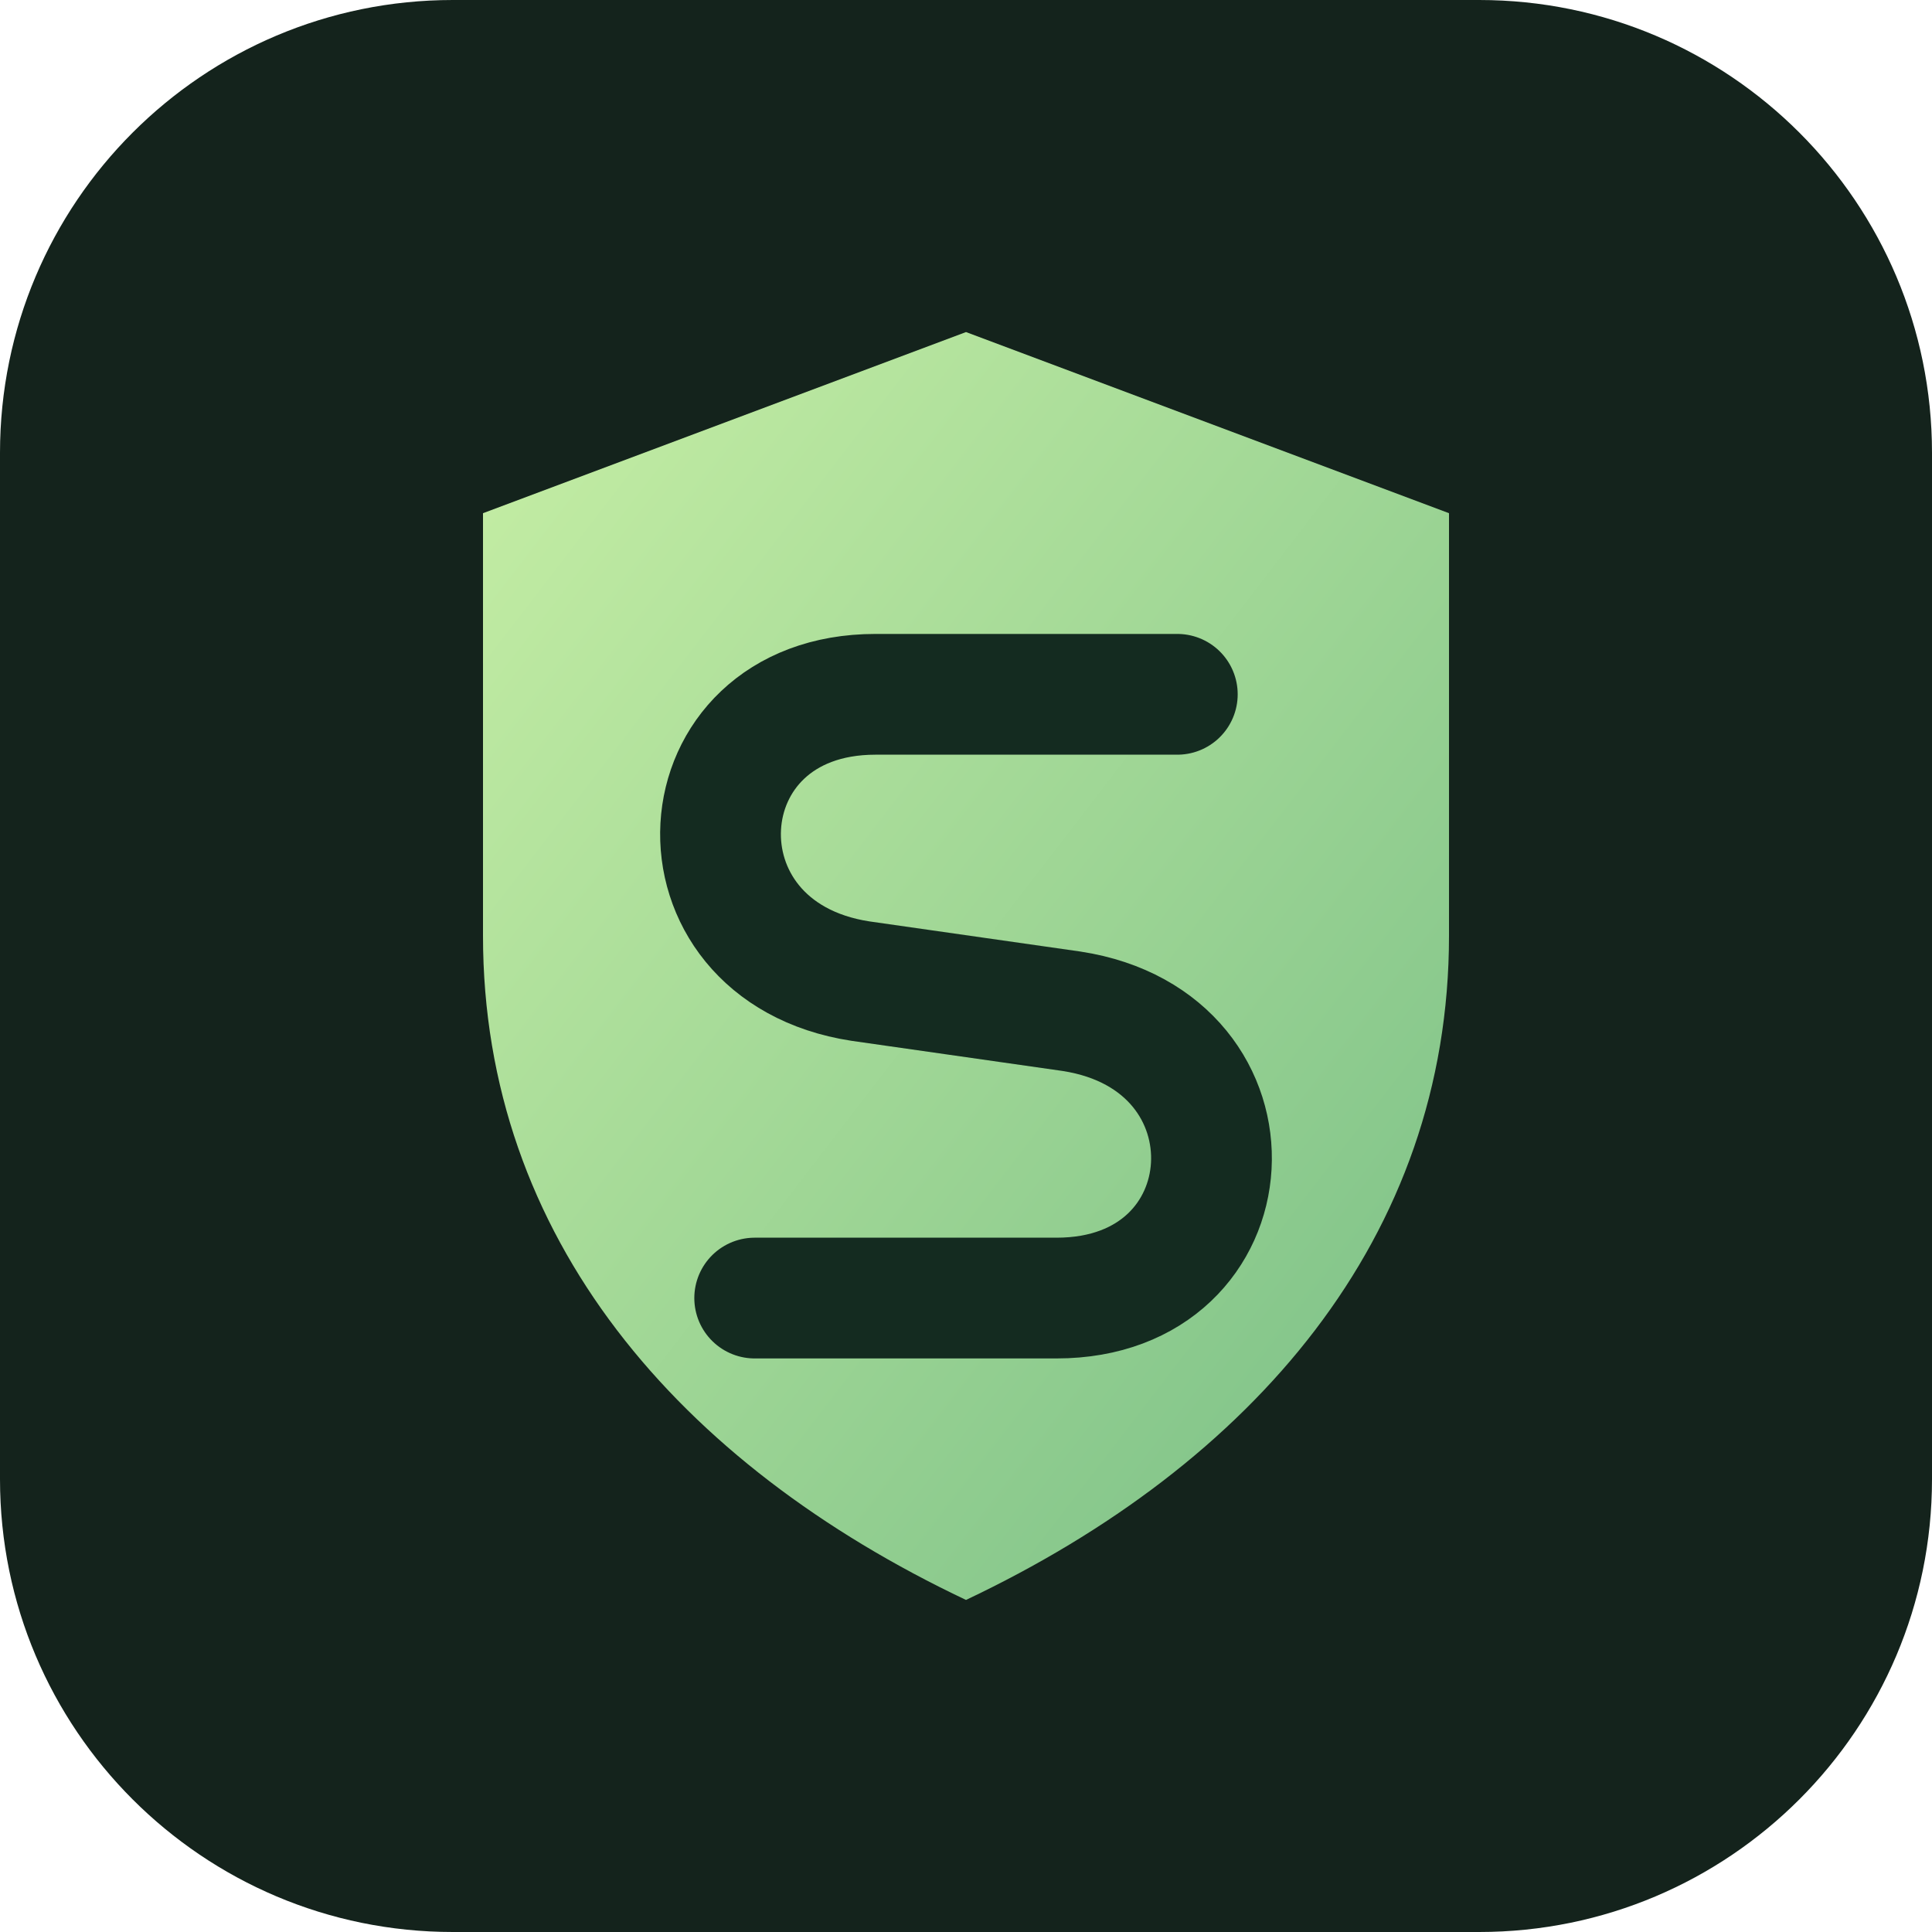
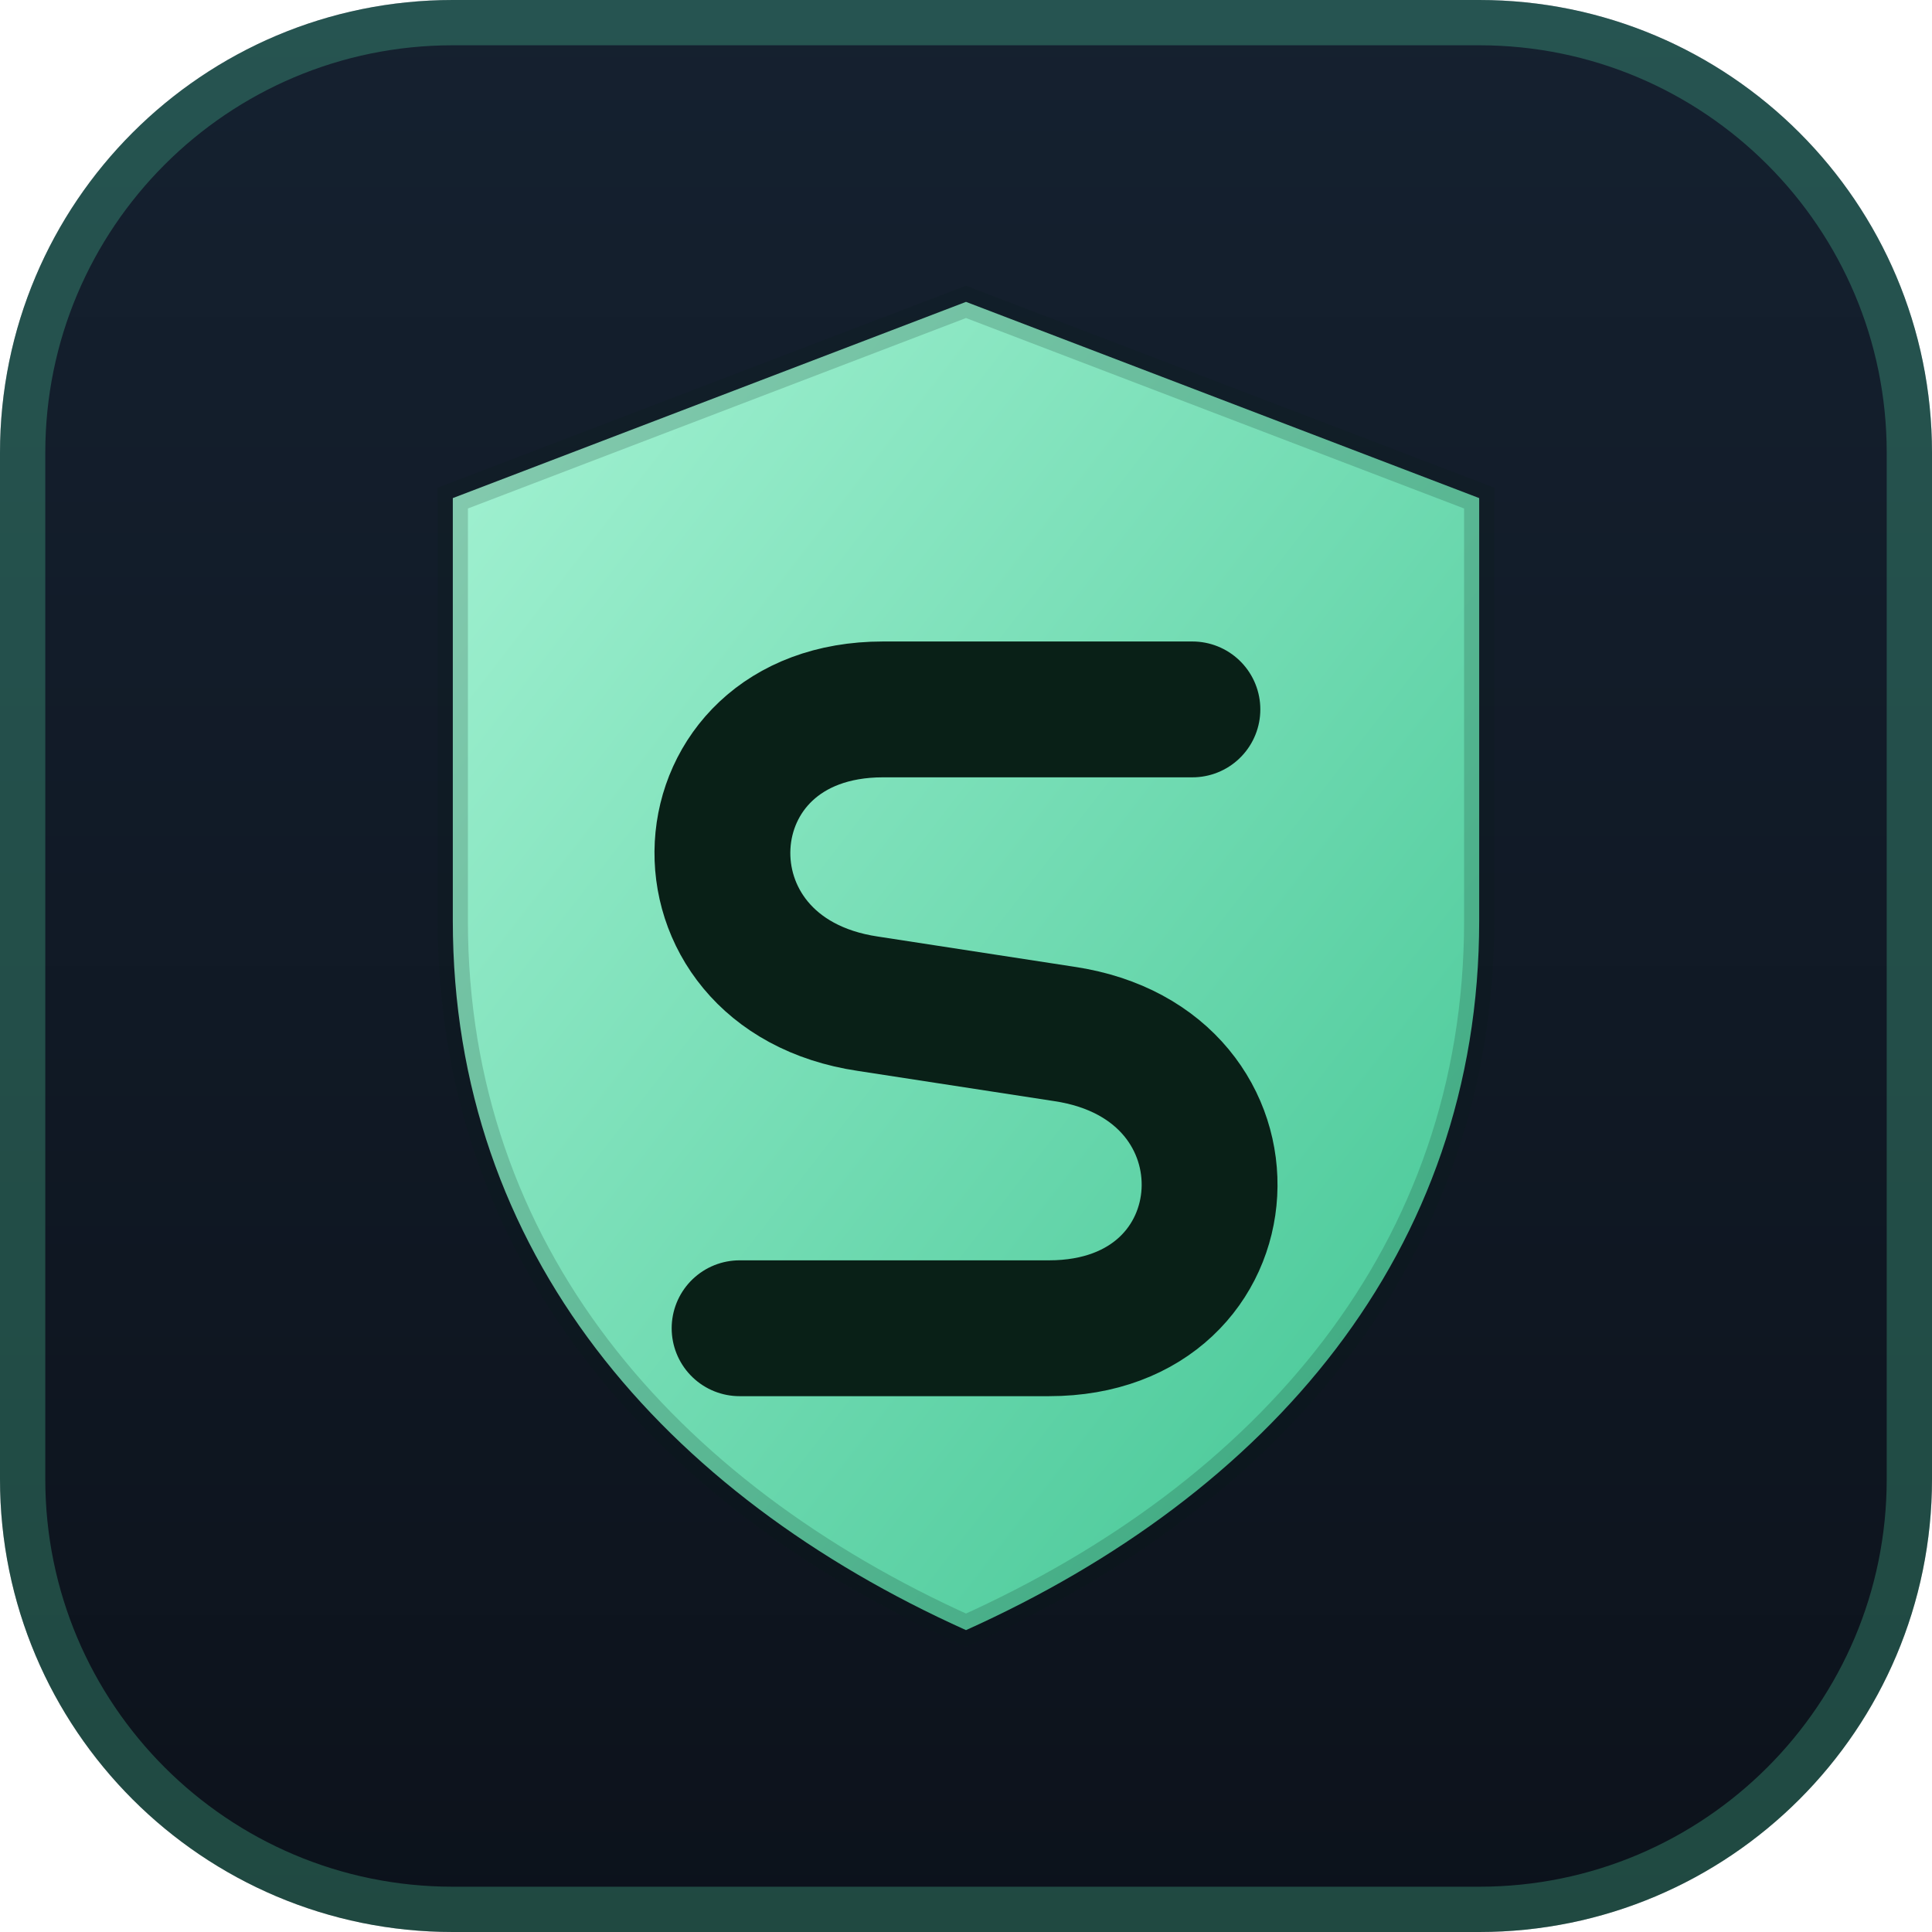
- <svg xmlns="http://www.w3.org/2000/svg" viewBox="0 0 128 128">
+ <svg xmlns="http://www.w3.org/2000/svg" viewBox="0 0 128 128" role="img" aria-label="Safeer">
  <defs>
-     <linearGradient id="mint" x2="1" y2="1">
-       <stop stop-color="#c7efa5" />
-       <stop offset="1" stop-color="#78be86" />
+     <linearGradient id="sfMint" x1="0" y1="0" x2="1" y2="1">
+       <stop offset="0" stop-color="#a6f3d4" />
+       <stop offset="1" stop-color="#3fc492" />
+     </linearGradient>
+     <linearGradient id="sfBg" x1="0" y1="0" x2="0" y2="1">
+       <stop offset="0" stop-color="#152130" />
+       <stop offset="1" stop-color="#0c121b" />
    </linearGradient>
  </defs>
-   <rect width="128" height="128" rx="30" fill="#14231c" />
-   <path d="M64 22 96 34v28c0 20-13 35-32 44C45 97 32 82 32 62V34Z" fill="url(#mint)" />
-   <path d="M78 46H58c-13 0-14 17-1 19l14 2c13 2 12 19-1 19H50" fill="none" stroke="#142b20" stroke-width="8" stroke-linecap="round" />
+   <rect width="128" height="128" rx="30" fill="url(#sfBg)" />
+   <rect x="1.5" y="1.5" width="125" height="125" rx="28.5" fill="none" stroke="#54d6a5" stroke-opacity=".28" stroke-width="3" />
+   <path d="M64 20 98 33v28c0 22-14 38-34 47C44 99 30 83 30 61V33Z" fill="url(#sfMint)" />
+   <path d="M64 20 98 33v28c0 22-14 38-34 47C44 99 30 83 30 61V33Z" fill="none" stroke="#092017" stroke-opacity=".18" stroke-width="2" />
+   <path d="M79 47H58.5c-13.5 0-14.5 17.5-1 19.5l13 2c13.5 2 12.5 19.5-1 19.5H49" fill="none" stroke="#092017" stroke-width="9" stroke-linecap="round" stroke-linejoin="round" />
</svg>
